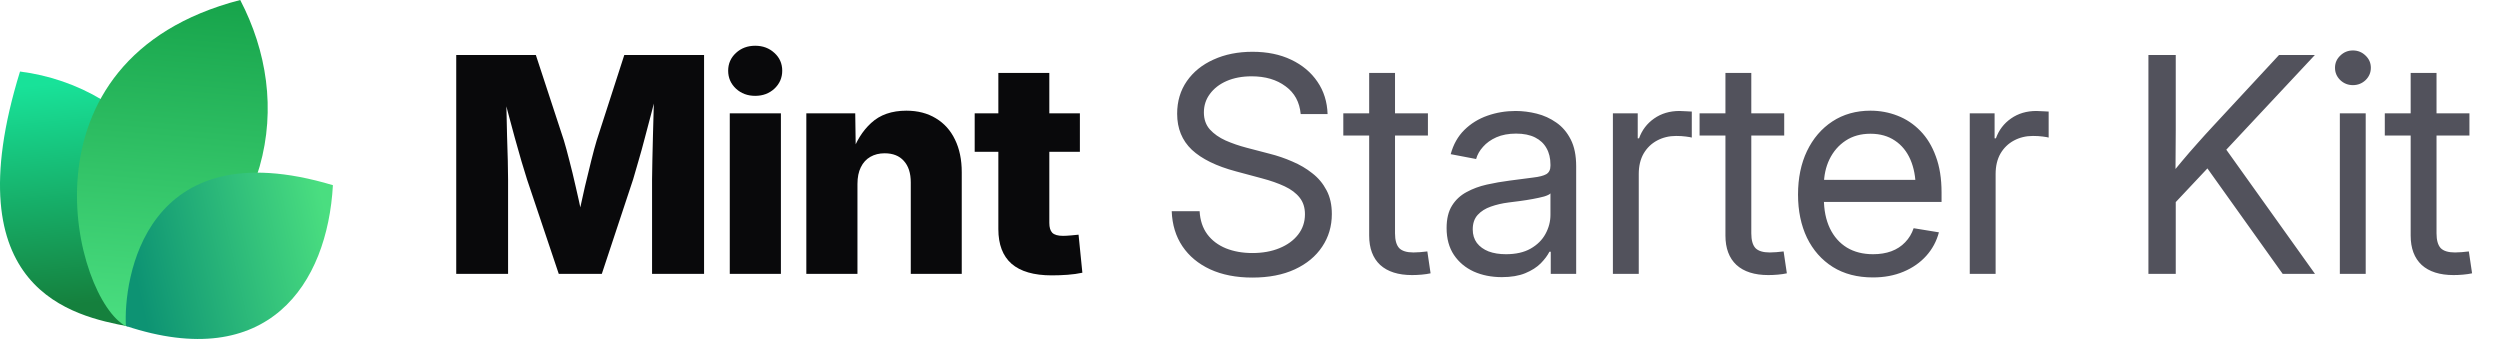
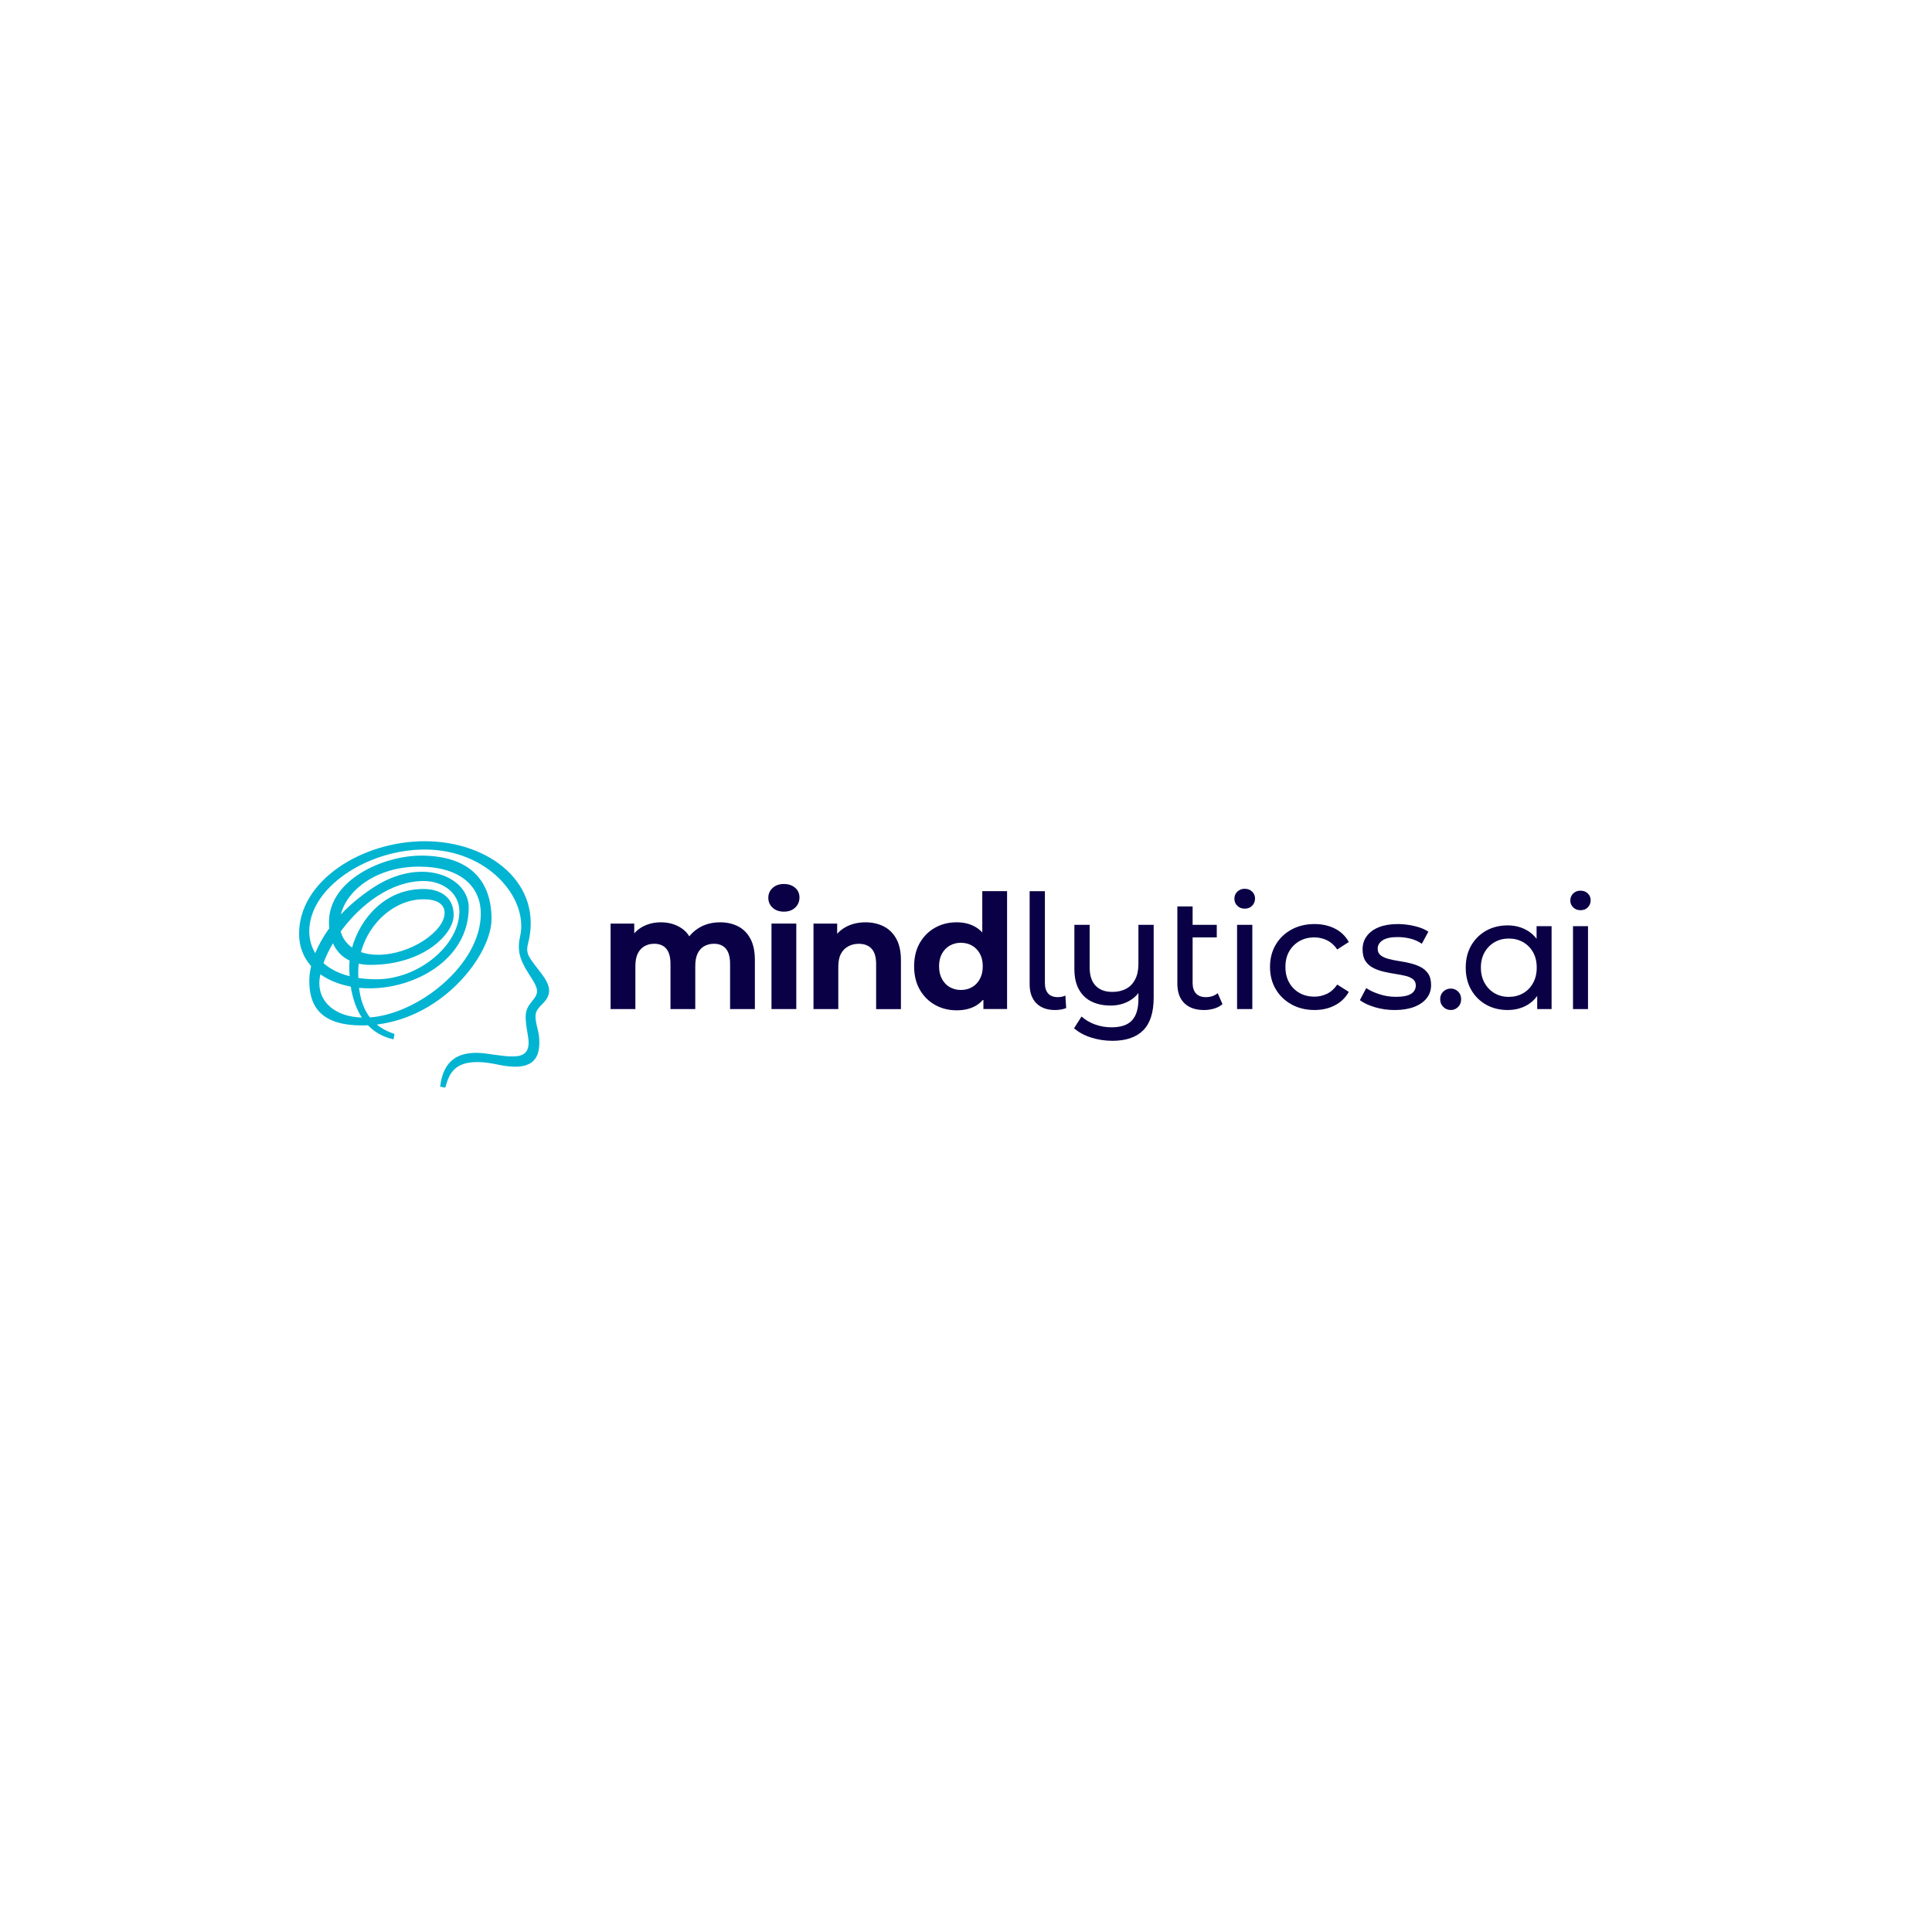
- <svg xmlns="http://www.w3.org/2000/svg" width="177" height="24" viewBox="0 0 177 24" fill="none">
-   <path d="M9.061 23.108C5.268 22.377 -3.391 20.627 1.417 5.064C9.634 6.099 16.973 14.064 9.061 23.108Z" fill="url(#paint0_linear_17557_2020)" />
-   <path d="M8.919 23.094C5.276 21.222 0.784 4.209 17.007 0C20.757 7.193 19.621 16.545 8.919 23.094Z" fill="url(#paint1_linear_17557_2020)" />
-   <path d="M8.914 23.079C8.735 19.882 10.159 9.085 23.57 13.111C23.181 20.123 18.984 26.418 8.914 23.079Z" fill="url(#paint2_linear_17557_2020)" />
-   <path d="M32.301 19.392V3.894H37.938L39.925 9.948C40.036 10.315 40.164 10.787 40.31 11.362C40.462 11.938 40.611 12.552 40.757 13.204C40.91 13.855 41.048 14.483 41.173 15.086C41.305 15.682 41.412 16.192 41.495 16.615H40.695C40.771 16.192 40.871 15.682 40.996 15.086C41.128 14.49 41.267 13.866 41.412 13.214C41.565 12.562 41.714 11.948 41.86 11.373C42.005 10.79 42.133 10.315 42.244 9.948L44.2 3.894H49.848V19.392H46.166V12.704C46.166 12.357 46.173 11.917 46.187 11.383C46.2 10.849 46.214 10.27 46.228 9.646C46.249 9.022 46.266 8.391 46.28 7.753C46.301 7.115 46.311 6.519 46.311 5.964H46.623C46.485 6.561 46.332 7.181 46.166 7.826C45.999 8.471 45.833 9.102 45.666 9.719C45.507 10.336 45.351 10.901 45.198 11.414C45.053 11.928 44.928 12.357 44.824 12.704L42.608 19.392H39.561L37.314 12.704C37.203 12.357 37.072 11.928 36.919 11.414C36.773 10.901 36.614 10.34 36.441 9.729C36.274 9.112 36.104 8.481 35.931 7.836C35.764 7.192 35.608 6.567 35.463 5.964H35.827C35.834 6.512 35.844 7.105 35.858 7.743C35.872 8.374 35.886 9.005 35.9 9.636C35.92 10.26 35.938 10.839 35.952 11.373C35.965 11.907 35.972 12.351 35.972 12.704V19.392H32.301ZM51.668 19.392V8.024H55.288V19.392H51.668ZM53.468 6.786C52.927 6.786 52.473 6.616 52.105 6.276C51.738 5.93 51.554 5.507 51.554 5.007C51.554 4.508 51.738 4.088 52.105 3.749C52.473 3.409 52.927 3.239 53.468 3.239C54.009 3.239 54.463 3.409 54.83 3.749C55.198 4.082 55.382 4.501 55.382 5.007C55.382 5.507 55.198 5.93 54.83 6.276C54.463 6.616 54.009 6.786 53.468 6.786ZM60.708 13.027V19.392H57.088V8.024H60.551L60.593 10.967H60.281C60.593 10.024 61.061 9.268 61.685 8.7C62.309 8.124 63.138 7.836 64.171 7.836C64.975 7.836 65.672 8.017 66.262 8.377C66.851 8.731 67.302 9.234 67.614 9.885C67.933 10.537 68.092 11.307 68.092 12.194V19.392H64.483V12.912C64.483 12.26 64.32 11.754 63.994 11.394C63.675 11.033 63.221 10.853 62.632 10.853C62.25 10.853 61.914 10.936 61.623 11.102C61.332 11.269 61.106 11.515 60.947 11.841C60.787 12.16 60.708 12.555 60.708 13.027ZM76.456 8.024V10.749H69.008V8.024H76.456ZM70.683 5.163H74.292V15.783C74.292 16.102 74.361 16.334 74.5 16.48C74.646 16.625 74.899 16.698 75.259 16.698C75.405 16.698 75.596 16.688 75.831 16.667C76.074 16.646 76.251 16.629 76.362 16.615L76.632 19.309C76.313 19.378 75.963 19.427 75.582 19.455C75.207 19.482 74.836 19.496 74.469 19.496C73.2 19.496 72.25 19.222 71.619 18.674C70.995 18.127 70.683 17.308 70.683 16.22V5.163Z" fill="#09090B" />
-   <path d="M88.667 19.652C87.523 19.652 86.528 19.458 85.682 19.07C84.843 18.681 84.188 18.137 83.716 17.437C83.245 16.736 82.992 15.908 82.957 14.951H84.933C84.968 15.596 85.148 16.14 85.474 16.584C85.8 17.021 86.24 17.354 86.795 17.582C87.35 17.804 87.974 17.915 88.667 17.915C89.388 17.915 90.026 17.801 90.581 17.572C91.143 17.343 91.583 17.024 91.902 16.615C92.228 16.199 92.391 15.717 92.391 15.169C92.391 14.698 92.266 14.306 92.017 13.994C91.767 13.675 91.413 13.408 90.956 13.193C90.498 12.978 89.954 12.787 89.323 12.621L87.502 12.132C86.123 11.765 85.082 11.255 84.382 10.603C83.689 9.944 83.342 9.095 83.342 8.055C83.342 7.174 83.571 6.404 84.028 5.746C84.486 5.087 85.117 4.577 85.921 4.217C86.726 3.849 87.645 3.666 88.678 3.666C89.718 3.666 90.63 3.853 91.413 4.227C92.204 4.602 92.824 5.122 93.275 5.787C93.726 6.446 93.965 7.209 93.993 8.076H92.089C92.013 7.23 91.656 6.574 91.018 6.11C90.387 5.638 89.586 5.403 88.615 5.403C87.95 5.403 87.36 5.513 86.847 5.735C86.341 5.957 85.946 6.262 85.661 6.651C85.377 7.032 85.235 7.469 85.235 7.961C85.235 8.447 85.377 8.849 85.661 9.168C85.946 9.48 86.317 9.74 86.774 9.948C87.232 10.149 87.724 10.319 88.251 10.457L89.884 10.884C90.439 11.023 90.977 11.206 91.496 11.435C92.023 11.657 92.495 11.934 92.911 12.267C93.334 12.593 93.67 12.995 93.92 13.474C94.17 13.945 94.294 14.504 94.294 15.149C94.294 16.015 94.066 16.788 93.608 17.468C93.157 18.148 92.512 18.681 91.673 19.07C90.834 19.458 89.832 19.652 88.667 19.652ZM101.097 8.024V9.594H95.106V8.024H101.097ZM96.937 5.163H98.767V16.521C98.767 17 98.865 17.347 99.059 17.562C99.26 17.77 99.6 17.874 100.078 17.874C100.21 17.874 100.366 17.867 100.546 17.853C100.733 17.832 100.903 17.815 101.056 17.801L101.285 19.351C101.097 19.392 100.886 19.423 100.65 19.444C100.414 19.465 100.189 19.475 99.974 19.475C98.996 19.475 98.244 19.236 97.717 18.758C97.197 18.272 96.937 17.579 96.937 16.677V5.163ZM106.33 19.621C105.595 19.621 104.932 19.489 104.343 19.226C103.754 18.955 103.285 18.564 102.939 18.05C102.592 17.53 102.419 16.896 102.419 16.147C102.419 15.495 102.547 14.965 102.804 14.556C103.06 14.146 103.403 13.828 103.833 13.599C104.263 13.363 104.742 13.186 105.269 13.068C105.796 12.95 106.333 12.857 106.881 12.787C107.574 12.69 108.132 12.617 108.555 12.569C108.978 12.52 109.287 12.441 109.481 12.33C109.675 12.212 109.772 12.014 109.772 11.737V11.654C109.772 11.203 109.679 10.815 109.492 10.489C109.311 10.163 109.041 9.91 108.68 9.729C108.32 9.549 107.872 9.459 107.338 9.459C106.805 9.459 106.34 9.546 105.945 9.719C105.556 9.892 105.241 10.118 104.998 10.395C104.755 10.665 104.593 10.953 104.509 11.258L102.71 10.915C102.897 10.222 103.22 9.65 103.677 9.199C104.135 8.748 104.679 8.412 105.31 8.19C105.941 7.968 106.607 7.857 107.307 7.857C107.8 7.857 108.295 7.92 108.795 8.044C109.301 8.169 109.765 8.381 110.188 8.679C110.611 8.97 110.951 9.369 111.208 9.875C111.464 10.374 111.593 11.005 111.593 11.768V19.392H109.793V17.822H109.7C109.568 18.085 109.363 18.359 109.086 18.643C108.809 18.921 108.444 19.153 107.994 19.34C107.543 19.527 106.988 19.621 106.33 19.621ZM106.621 17.998C107.321 17.998 107.904 17.867 108.368 17.603C108.84 17.333 109.19 16.986 109.419 16.563C109.654 16.133 109.772 15.682 109.772 15.211V13.692C109.703 13.769 109.554 13.841 109.325 13.911C109.096 13.973 108.829 14.032 108.524 14.088C108.226 14.143 107.921 14.192 107.609 14.233C107.304 14.275 107.033 14.309 106.798 14.337C106.354 14.393 105.938 14.49 105.549 14.628C105.168 14.76 104.86 14.954 104.624 15.211C104.388 15.467 104.27 15.811 104.27 16.241C104.27 16.615 104.367 16.934 104.561 17.198C104.762 17.461 105.04 17.662 105.393 17.801C105.747 17.933 106.156 17.998 106.621 17.998ZM114.193 19.392V8.024H115.951V9.792H116.045C116.253 9.209 116.61 8.741 117.116 8.388C117.622 8.034 118.219 7.857 118.905 7.857C119.058 7.857 119.217 7.864 119.384 7.878C119.55 7.885 119.682 7.892 119.779 7.899V9.74C119.716 9.719 119.578 9.695 119.363 9.667C119.155 9.639 118.922 9.625 118.666 9.625C118.174 9.625 117.726 9.733 117.324 9.948C116.922 10.163 116.603 10.471 116.367 10.874C116.138 11.276 116.024 11.758 116.024 12.319V19.392H114.193ZM126.322 8.024V9.594H120.33V8.024H126.322ZM122.161 5.163H123.992V16.521C123.992 17 124.089 17.347 124.283 17.562C124.484 17.77 124.824 17.874 125.302 17.874C125.434 17.874 125.59 17.867 125.77 17.853C125.958 17.832 126.127 17.815 126.28 17.801L126.509 19.351C126.322 19.392 126.11 19.423 125.874 19.444C125.639 19.465 125.413 19.475 125.198 19.475C124.221 19.475 123.468 19.236 122.941 18.758C122.421 18.272 122.161 17.579 122.161 16.677V5.163ZM132.604 19.642C131.502 19.642 130.555 19.396 129.765 18.903C128.974 18.404 128.364 17.714 127.934 16.834C127.511 15.946 127.3 14.927 127.3 13.775C127.3 12.611 127.511 11.584 127.934 10.697C128.364 9.802 128.964 9.102 129.734 8.596C130.51 8.089 131.408 7.836 132.428 7.836C133.1 7.836 133.738 7.954 134.341 8.19C134.952 8.426 135.489 8.783 135.954 9.261C136.425 9.74 136.793 10.343 137.056 11.071C137.327 11.792 137.462 12.645 137.462 13.63V14.296H128.433V12.735H136.463L135.631 13.297C135.631 12.541 135.506 11.876 135.257 11.3C135.007 10.725 134.643 10.277 134.165 9.958C133.686 9.632 133.107 9.469 132.428 9.469C131.748 9.469 131.162 9.632 130.67 9.958C130.177 10.284 129.796 10.725 129.526 11.279C129.262 11.827 129.13 12.441 129.13 13.12V14.046C129.13 14.864 129.273 15.572 129.557 16.168C129.841 16.757 130.243 17.211 130.763 17.53C131.283 17.842 131.901 17.998 132.615 17.998C133.093 17.998 133.523 17.929 133.905 17.79C134.293 17.645 134.619 17.433 134.882 17.156C135.153 16.879 135.354 16.546 135.486 16.157L137.275 16.449C137.108 17.08 136.81 17.634 136.38 18.113C135.95 18.591 135.413 18.966 134.768 19.236C134.123 19.507 133.402 19.642 132.604 19.642ZM139.459 19.392V8.024H141.217V9.792H141.311C141.519 9.209 141.876 8.741 142.382 8.388C142.888 8.034 143.485 7.857 144.171 7.857C144.324 7.857 144.483 7.864 144.649 7.878C144.816 7.885 144.948 7.892 145.045 7.899V9.74C144.982 9.719 144.844 9.695 144.629 9.667C144.421 9.639 144.188 9.625 143.932 9.625C143.439 9.625 142.992 9.733 142.59 9.948C142.188 10.163 141.869 10.471 141.633 10.874C141.404 11.276 141.29 11.758 141.29 12.319V19.392H139.459ZM153.429 14.961V12.715C153.783 12.257 154.136 11.82 154.49 11.404C154.844 10.981 155.204 10.565 155.572 10.156C155.939 9.74 156.314 9.327 156.695 8.918L161.355 3.894H163.893L157.277 10.967H157.184L153.429 14.961ZM152.108 19.392V3.894H154.043V9.241L154.022 12.559L154.043 13.505V19.392H152.108ZM161.615 19.392L155.967 11.477L157.173 9.969L163.903 19.392H161.615ZM165.661 19.392V8.024H167.492V19.392H165.661ZM166.587 6.027C166.24 6.027 165.942 5.909 165.692 5.673C165.443 5.43 165.318 5.139 165.318 4.799C165.318 4.459 165.443 4.172 165.692 3.936C165.942 3.693 166.24 3.572 166.587 3.572C166.934 3.572 167.232 3.693 167.482 3.936C167.731 4.172 167.856 4.459 167.856 4.799C167.856 5.139 167.731 5.43 167.482 5.673C167.232 5.909 166.934 6.027 166.587 6.027ZM174.836 8.024V9.594H168.844V8.024H174.836ZM170.675 5.163H172.506V16.521C172.506 17 172.603 17.347 172.797 17.562C172.998 17.77 173.338 17.874 173.816 17.874C173.948 17.874 174.104 17.867 174.284 17.853C174.472 17.832 174.641 17.815 174.794 17.801L175.023 19.351C174.836 19.392 174.624 19.423 174.388 19.444C174.153 19.465 173.927 19.475 173.712 19.475C172.735 19.475 171.982 19.236 171.455 18.758C170.935 18.272 170.675 17.579 170.675 16.677V5.163Z" fill="#52525C" />
-   <defs>
-     <linearGradient id="paint0_linear_17557_2020" x1="3.776" y1="5.916" x2="5.232" y2="21.559" gradientUnits="userSpaceOnUse">
-       <stop stop-color="#18E299" />
-       <stop offset="1" stop-color="#15803D" />
-     </linearGradient>
-     <linearGradient id="paint1_linear_17557_2020" x1="12.171" y1="-0.718" x2="10.19" y2="22.983" gradientUnits="userSpaceOnUse">
-       <stop stop-color="#16A34A" />
-       <stop offset="1" stop-color="#4ADE80" />
-     </linearGradient>
-     <linearGradient id="paint2_linear_17557_2020" x1="23.133" y1="15.353" x2="9.338" y2="18.52" gradientUnits="userSpaceOnUse">
-       <stop stop-color="#4ADE80" />
-       <stop offset="1" stop-color="#0D9373" />
-     </linearGradient>
-   </defs>
+ <svg xmlns="http://www.w3.org/2000/svg" version="1.1" id="Layer_1" x="0px" y="0px" viewBox="0 0 1080 1080" style="enable-background:new 0 0 1080 1080;" xml:space="preserve">
+   <style type="text/css">
+ 	.st0{fill:#01B4D2;}
+ 	.st1{fill:#0A0045;}
+ </style>
+   <g>
+     <path class="st0" d="M302.66,544.22c-6.45-8.52-9.07-10.61-7.51-16.57c8.77-33.56-21.35-57.4-57.7-57.4   c-34.97,0-70.27,21.91-70.27,51.76c0,7.26,2.52,13.29,6.73,18.03c-0.69,2.98-1.02,5.78-1.02,8.34c0,14.91,7.28,24.84,29.48,24.84   c1.12,0,2.22-0.04,3.32-0.09c3.62,3.78,8.32,6.58,14.35,7.88l0.47-3.03c-4-1.31-7.25-3.09-9.88-5.26   c37.96-4.56,64.13-39.55,64.13-58.98c0-22.48-13.29-35.44-39.3-35.44c-21.65,0-51.55,13.74-51.55,37.07c0,1.24,0.06,2.42,0.17,3.55   c-3.48,4.75-6.05,9.44-7.85,13.91c-2.27-3.76-3.35-7.97-3.35-12.3c0-24.28,32.4-45.64,64.59-45.64c35.13,0,57.91,26.99,53.32,48.25   c-1.65,7.64-0.78,12.63,5.01,21.56c5.28,8.14,5.87,9.93,1.58,15.05c-4.44,5.3-4.1,8.34-2.19,19.74c1.51,9.01-2.64,11.07-8.62,11.07   c-6.63,0-14.37-1.96-19.89-2.01c-9.83-0.09-18.83,3.44-20.63,18.92l2.85,0.54c2.1-6.51,3.9-18.35,29.21-12.92   c19.25,4.13,23.38-2.89,23.38-12.42c0-2.86-0.35-4.94-0.86-6.98c-2.15-8.56-1.79-10.23,2.6-14.5   C308.67,555.85,307.9,551.14,302.66,544.22z M178.51,549.71c0-1.58,0.2-3.3,0.55-5.09c4.75,3.38,10.62,5.7,17.02,6.91   c0.99,6.32,2.95,12.32,6.19,17.29C186.93,568.29,178.51,559.93,178.51,549.71z M234.19,484.45c23,0,34.58,10.93,34.58,26.33   c0,28.43-34.86,56.03-61.99,57.97c-3.51-4.57-5.3-10.23-6.07-16.56c2.73,0.28,5.53,0.36,8.36,0.25   c25.38-1.01,52.95-17.35,52.95-45.12c0-17.53-27.16-29.15-54.44-10.44c-6.79,4.58-12.42,9.42-17.04,14.31   C194.02,497.19,210.94,484.45,234.19,484.45z M200.24,543.56c0-1.65,0.11-3.27,0.29-4.87c2.09,0.46,4.3,0.68,6.59,0.68   c29.14,0,46.49-16.9,46.49-27.84c0-11.08-8.91-14.58-16.9-14.58c-21.76,0-35.47,16.83-39.89,32.76c-3.31-2.33-5.43-5.5-6.38-8.99   c10.85-14.89,27.96-28.23,46.45-28.23c10.96,0,19.91,6.99,19.91,16.91c0,19.07-22.91,38.02-46.31,38.02   c-3.69,0-7.08-0.26-10.19-0.74C200.26,545.65,200.24,544.61,200.24,543.56z M201.78,532.23c4.64-16.92,19.22-29.53,34.96-29.53   c8.64,0,11.8,3.47,11.8,7.65c0,10.12-18.87,23.38-37.33,23.38C207.62,533.72,204.48,533.18,201.78,532.23z M195.44,536.96   c-0.12,1.21-0.18,2.4-0.18,3.56c0,1.73,0.06,3.46,0.18,5.19c-6.2-1.57-11.03-4.13-14.61-7.34c1.28-3.56,3.07-7.31,5.3-11.08   C188.12,531.88,191.39,535.03,195.44,536.96z" />
+     <g>
+       <path class="st1" d="M412.6,517.84c-2.93-1.51-6.29-2.26-10.08-2.26c-4.62,0-8.68,1.11-12.17,3.33c-1.99,1.26-3.66,2.77-5.03,4.5    c-1.12-1.82-2.55-3.33-4.3-4.5c-3.32-2.22-7.17-3.33-11.55-3.33c-3.85,0-7.31,0.84-10.39,2.53c-1.75,0.96-3.26,2.18-4.53,3.65    v-5.47h-13.23v47.79h13.86v-23.98c0-2.9,0.44-5.25,1.33-7.06c0.89-1.81,2.13-3.17,3.73-4.09c1.6-0.92,3.4-1.38,5.42-1.38    c2.96,0,5.23,0.92,6.79,2.75c1.57,1.84,2.35,4.68,2.35,8.53v25.23h13.86v-23.98c0-2.9,0.43-5.25,1.29-7.06    c0.86-1.81,2.09-3.17,3.69-4.09c1.6-0.92,3.43-1.38,5.51-1.38c2.84,0,5.05,0.92,6.62,2.75c1.57,1.84,2.35,4.68,2.35,8.53v25.23    h13.86v-27.36c0-4.85-0.83-8.84-2.49-11.95C417.82,521.66,415.53,519.35,412.6,517.84z" />
+       <path class="st1" d="M444.46,496.25c-1.63-1.39-3.72-2.09-6.26-2.09c-2.61,0-4.71,0.74-6.31,2.22c-1.6,1.48-2.4,3.32-2.4,5.51    c0,2.19,0.8,4.03,2.4,5.51c1.6,1.48,3.7,2.22,6.31,2.22c2.6,0,4.71-0.76,6.31-2.26c1.6-1.51,2.4-3.42,2.4-5.73    C446.9,499.44,446.08,497.65,444.46,496.25z" />
+       <rect x="431.27" y="516.28" class="st1" width="13.86" height="47.79" />
+       <path class="st1" d="M493.96,517.84c-2.99-1.51-6.38-2.26-10.17-2.26c-4.09,0-7.73,0.86-10.92,2.58    c-1.89,1.01-3.51,2.29-4.89,3.83v-5.69h-13.23v47.79h13.86v-23.63c0-3.02,0.49-5.45,1.47-7.28c0.98-1.83,2.34-3.23,4.09-4.17    c1.75-0.95,3.72-1.42,5.91-1.42c3.08,0,5.46,0.92,7.15,2.75c1.69,1.84,2.53,4.68,2.53,8.53v25.23h13.86v-27.36    c0-4.85-0.86-8.84-2.58-11.95C499.31,521.66,496.95,519.35,493.96,517.84z" />
+       <path class="st1" d="M549.11,521.28c-1.1-1.21-2.34-2.23-3.73-3.05c-3.02-1.78-6.54-2.66-10.57-2.66c-4.5,0-8.56,1.02-12.17,3.06    c-3.61,2.04-6.45,4.9-8.53,8.57c-2.07,3.67-3.11,7.99-3.11,12.97c0,4.97,1.04,9.3,3.11,12.97c2.07,3.67,4.91,6.53,8.53,8.57    c3.61,2.04,7.67,3.06,12.17,3.06c4.2,0,7.8-0.87,10.79-2.62c1.57-0.92,2.94-2.11,4.13-3.56v5.47h13.23v-65.9h-13.86V521.28z     M547.73,547.28c-1.1,2.01-2.56,3.54-4.4,4.57c-1.84,1.04-3.91,1.55-6.22,1.55c-2.25,0-4.29-0.52-6.13-1.55    c-1.84-1.04-3.3-2.56-4.4-4.57c-1.1-2.01-1.64-4.38-1.64-7.11c0-2.78,0.55-5.15,1.64-7.11c1.1-1.95,2.56-3.45,4.4-4.49    c1.83-1.03,3.88-1.55,6.13-1.55c2.31,0,4.38,0.52,6.22,1.55c1.83,1.04,3.3,2.53,4.4,4.49c1.09,1.95,1.64,4.32,1.64,7.11    C549.38,542.9,548.83,545.27,547.73,547.28z" />
+       <path class="st1" d="M593.73,557.14c-0.74,0.18-1.52,0.27-2.35,0.27c-2.43,0-4.25-0.68-5.46-2.04c-1.21-1.36-1.82-3.32-1.82-5.86    v-51.34h-8.53v52.05c0,4.5,1.24,8.02,3.73,10.57c2.49,2.55,6.01,3.82,10.57,3.82c1.01,0,2.04-0.09,3.11-0.27    c1.07-0.18,2.07-0.44,3.02-0.8l-0.44-7.02C595.07,556.76,594.47,556.96,593.73,557.14z" />
+       <path class="st1" d="M636.39,538.84c0,3.38-0.59,6.23-1.78,8.57c-1.19,2.34-2.87,4.1-5.06,5.29c-2.19,1.19-4.77,1.78-7.73,1.78    c-4.03,0-7.15-1.15-9.37-3.46c-2.22-2.31-3.33-5.74-3.33-10.3v-23.72h-8.53v24.69c0,4.56,0.84,8.36,2.53,11.41    c1.69,3.05,4.05,5.32,7.11,6.79c3.05,1.48,6.59,2.22,10.61,2.22c3.85,0,7.31-0.86,10.39-2.58c2.07-1.15,3.78-2.63,5.15-4.43v3.45    c0,5.33-1.2,9.28-3.6,11.86c-2.4,2.58-6.2,3.86-11.41,3.86c-3.26,0-6.35-0.53-9.28-1.6c-2.93-1.07-5.43-2.55-7.51-4.44l-4.17,6.57    c2.54,2.25,5.73,3.98,9.55,5.2c3.82,1.21,7.77,1.82,11.86,1.82c7.58,0,13.32-1.95,17.23-5.86c3.91-3.91,5.86-10.01,5.86-18.3    v-40.68h-8.53V538.84z" />
+       <path class="st1" d="M674.05,557.41c-2.37,0-4.19-0.68-5.46-2.04c-1.27-1.36-1.91-3.32-1.91-5.86v-25.49h13.5v-7.02h-13.5v-10.3    h-8.53v43.17c0,4.74,1.3,8.38,3.91,10.92c2.6,2.55,6.28,3.82,11.01,3.82c1.89,0,3.76-0.27,5.6-0.8c1.83-0.53,3.4-1.36,4.71-2.49    l-2.67-6.13C678.93,556.67,676.71,557.41,674.05,557.41z" />
+       <path class="st1" d="M695.8,496.83c-1.66,0-3.03,0.53-4.13,1.6c-1.1,1.07-1.64,2.4-1.64,4c0,1.54,0.55,2.84,1.64,3.91    c1.09,1.07,2.47,1.6,4.13,1.6c1.72,0,3.11-0.55,4.17-1.64c1.07-1.1,1.6-2.44,1.6-4.04c0-1.54-0.55-2.83-1.64-3.86    C698.83,497.35,697.45,496.83,695.8,496.83z" />
+       <rect x="691.53" y="516.99" class="st1" width="8.53" height="47.08" />
+       <path class="st1" d="M726.46,526.05c2.43-1.36,5.18-2.04,8.26-2.04c2.54,0,4.93,0.55,7.15,1.64c2.22,1.1,4.1,2.8,5.64,5.11    l6.48-4.17c-1.84-3.32-4.43-5.82-7.77-7.51c-3.35-1.69-7.15-2.53-11.41-2.53c-4.8,0-9.07,1.02-12.83,3.06    c-3.76,2.04-6.71,4.87-8.84,8.48c-2.13,3.61-3.2,7.76-3.2,12.44c0,4.68,1.07,8.82,3.2,12.43c2.13,3.61,5.08,6.45,8.84,8.53    c3.76,2.07,8.04,3.11,12.83,3.11c4.26,0,8.07-0.87,11.41-2.62c3.35-1.75,5.94-4.25,7.77-7.51l-6.48-4.09    c-1.54,2.31-3.42,4.01-5.64,5.11c-2.22,1.1-4.61,1.64-7.15,1.64c-3.08,0-5.83-0.68-8.26-2.04c-2.43-1.36-4.35-3.29-5.77-5.77    c-1.42-2.49-2.13-5.42-2.13-8.79s0.71-6.29,2.13-8.75C722.11,529.33,724.03,527.42,726.46,526.05z" />
+       <path class="st1" d="M794.06,540.53c-1.75-0.89-3.69-1.58-5.82-2.09c-2.13-0.5-4.26-0.92-6.39-1.24c-2.13-0.32-4.07-0.72-5.82-1.2    c-1.75-0.47-3.17-1.14-4.26-2c-1.1-0.86-1.64-2.09-1.64-3.69c0-1.89,0.92-3.45,2.75-4.66c1.83-1.21,4.62-1.82,8.35-1.82    c2.31,0,4.62,0.27,6.93,0.8c2.31,0.53,4.53,1.51,6.66,2.93l3.64-6.75c-2.01-1.36-4.61-2.41-7.77-3.15    c-3.17-0.74-6.29-1.11-9.37-1.11c-4.03,0-7.51,0.58-10.44,1.73c-2.93,1.15-5.2,2.8-6.79,4.93c-1.6,2.13-2.4,4.62-2.4,7.46    c0,2.72,0.53,4.9,1.6,6.53c1.07,1.63,2.49,2.9,4.26,3.82c1.78,0.92,3.73,1.63,5.86,2.13c2.13,0.5,4.26,0.92,6.39,1.24    c2.13,0.33,4.07,0.7,5.82,1.11c1.75,0.41,3.15,1.04,4.22,1.87c1.07,0.83,1.6,1.98,1.6,3.46c0,2.01-0.87,3.58-2.62,4.71    c-1.75,1.13-4.61,1.69-8.57,1.69c-3.08,0-6.1-0.47-9.06-1.42c-2.96-0.95-5.45-2.1-7.46-3.46l-3.55,6.75    c2.01,1.54,4.78,2.84,8.31,3.91c3.52,1.07,7.24,1.6,11.15,1.6c4.2,0,7.82-0.58,10.84-1.73c3.02-1.16,5.36-2.77,7.02-4.84    c1.66-2.07,2.49-4.53,2.49-7.37c0-2.66-0.55-4.8-1.64-6.4C797.23,542.66,795.8,541.42,794.06,540.53z" />
+       <path class="st1" d="M811.02,552.62c-1.63,0-3.03,0.55-4.2,1.66c-1.17,1.11-1.75,2.54-1.75,4.28c0,1.75,0.58,3.19,1.75,4.33    c1.17,1.14,2.56,1.71,4.2,1.71c1.57,0,2.93-0.57,4.07-1.71c1.14-1.14,1.7-2.58,1.7-4.33c0-1.75-0.57-3.18-1.7-4.28    C813.95,553.18,812.59,552.62,811.02,552.62z" />
+       <path class="st1" d="M858.96,524.78c-1.57-2.03-3.43-3.65-5.6-4.86c-3.15-1.75-6.68-2.62-10.58-2.62c-4.49,0-8.5,0.99-12.02,2.97    c-3.53,1.98-6.31,4.74-8.35,8.26c-2.04,3.53-3.06,7.65-3.06,12.37c0,4.72,1.02,8.86,3.06,12.42c2.04,3.56,4.82,6.33,8.35,8.31    c3.53,1.98,7.53,2.97,12.02,2.97c4.02,0,7.61-0.89,10.76-2.67c2.27-1.28,4.19-3.01,5.77-5.18v7.32h8.04v-46.34h-8.39V524.78z     M856.99,549.52c-1.37,2.48-3.23,4.39-5.6,5.73c-2.36,1.34-5,2.01-7.91,2.01c-2.97,0-5.63-0.67-7.96-2.01    c-2.33-1.34-4.2-3.25-5.6-5.73c-1.4-2.48-2.1-5.35-2.1-8.61c0-3.32,0.7-6.19,2.1-8.61c1.4-2.42,3.26-4.3,5.6-5.64    c2.33-1.34,4.98-2.01,7.96-2.01c2.91,0,5.55,0.67,7.91,2.01c2.36,1.34,4.23,3.22,5.6,5.64c1.37,2.42,2.05,5.29,2.05,8.61    C859.04,544.17,858.36,547.04,856.99,549.52z" />
+       <rect x="879.32" y="517.74" class="st1" width="8.39" height="46.34" />
+       <path class="st1" d="M883.51,508.82c1.69,0,3.06-0.54,4.11-1.62c1.05-1.08,1.57-2.4,1.57-3.98c0-1.52-0.54-2.78-1.62-3.8    c-1.08-1.02-2.43-1.53-4.07-1.53c-1.63,0-2.99,0.52-4.07,1.57c-1.08,1.05-1.62,2.36-1.62,3.93c0,1.52,0.54,2.8,1.62,3.85    C880.53,508.29,881.88,508.82,883.51,508.82z" />
+     </g>
+   </g>
</svg>
